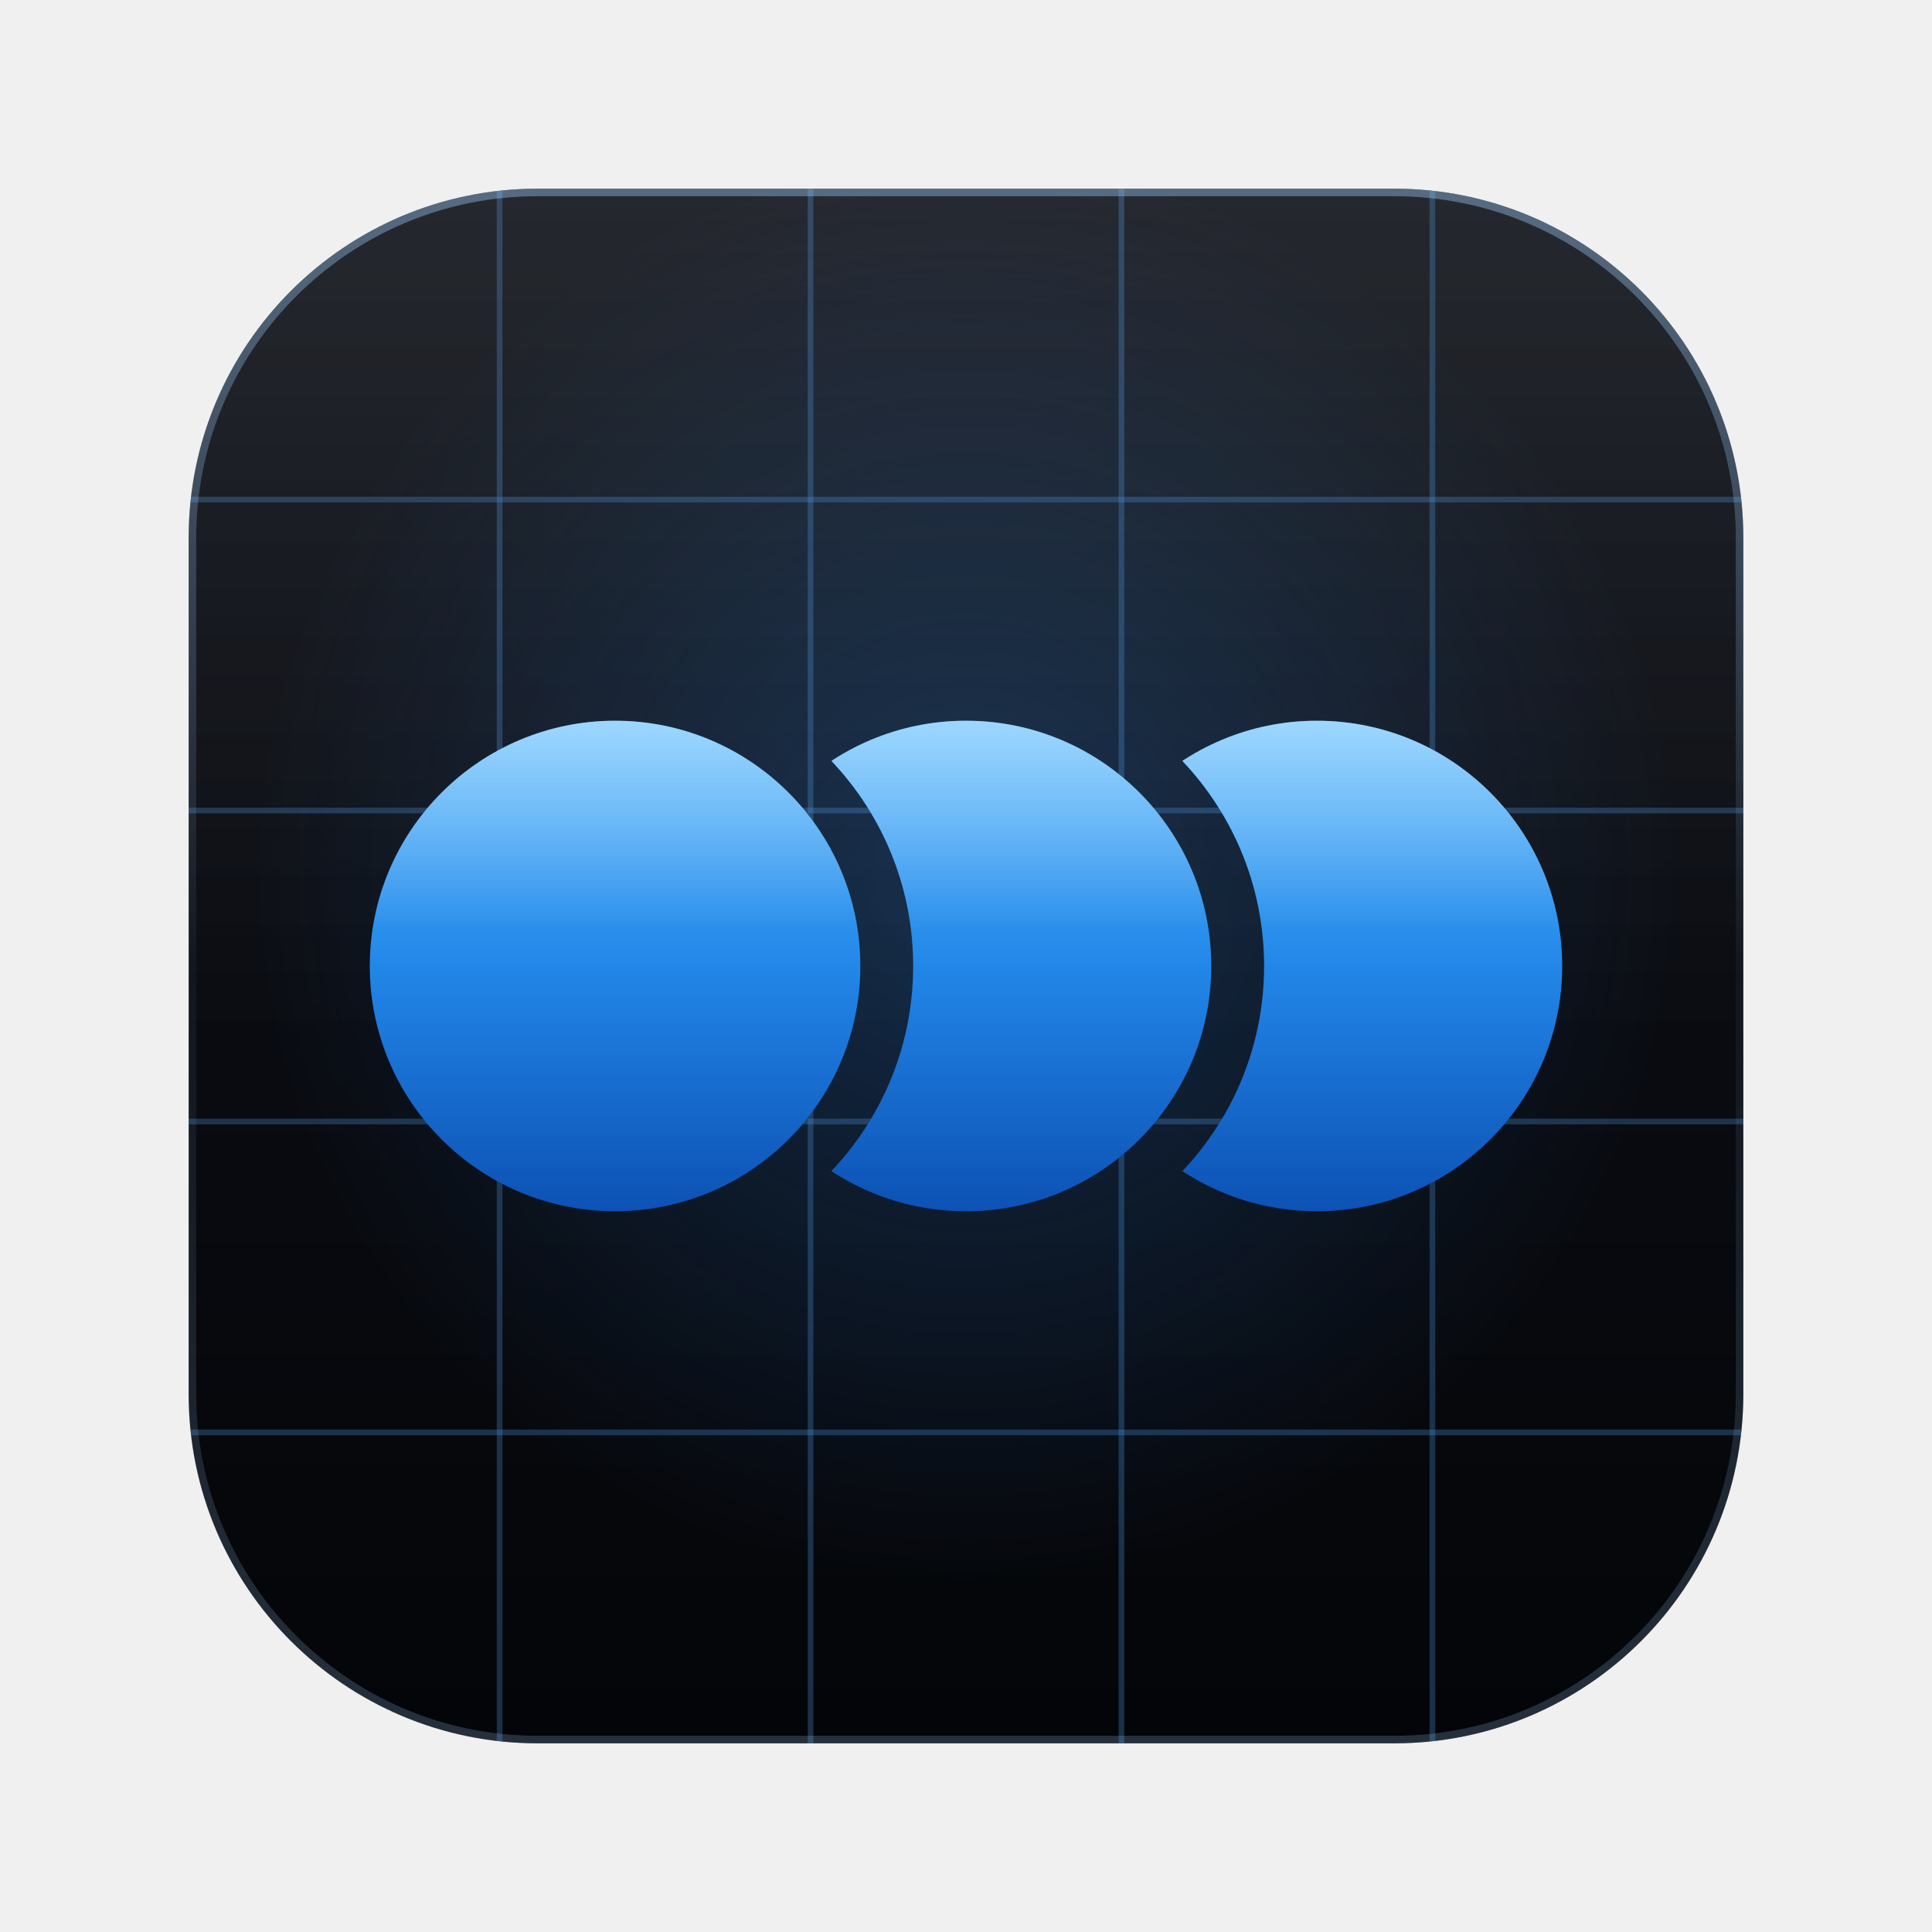
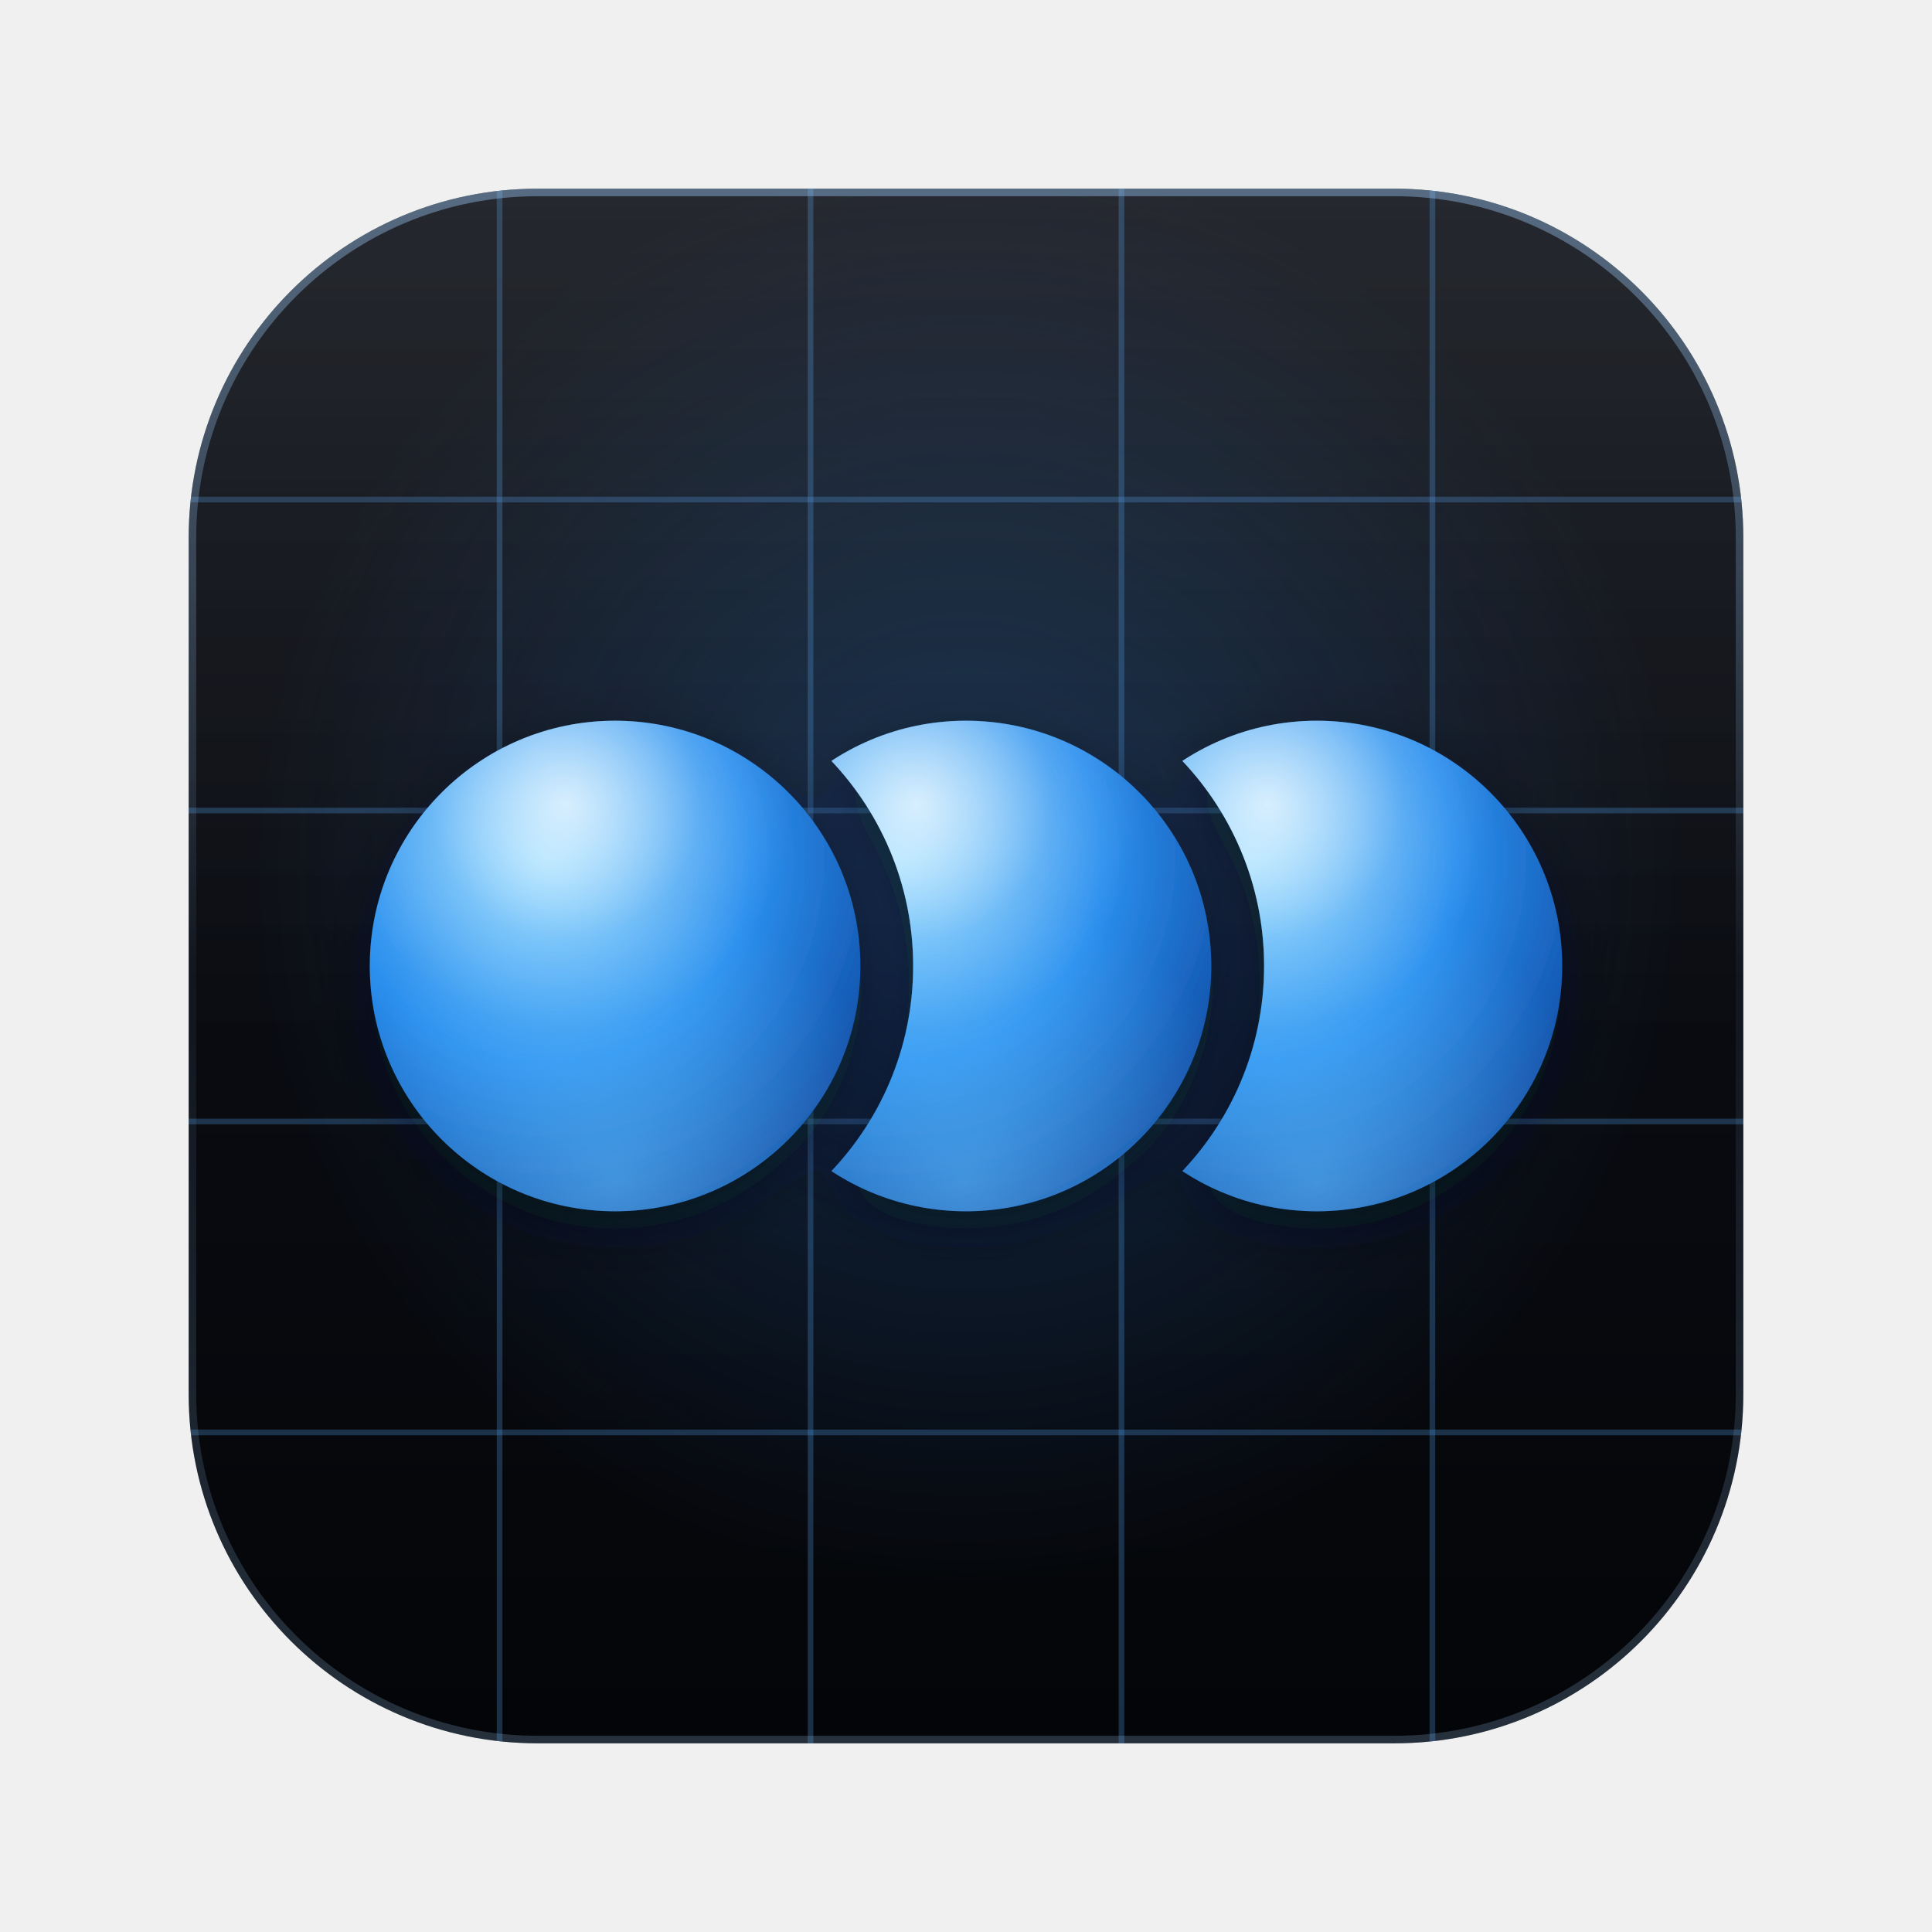
<svg xmlns="http://www.w3.org/2000/svg" width="1024" height="1024" viewBox="0 0 1024 1024">
  <defs>
    <linearGradient id="tile" x1="0" y1="100" x2="0" y2="924" gradientUnits="userSpaceOnUse">
      <stop offset="0" stop-color="#15181f" stop-opacity="1" />
      <stop offset="0.5" stop-color="#0a0c12" stop-opacity="1" />
      <stop offset="1" stop-color="#040508" stop-opacity="1" />
    </linearGradient>
    <linearGradient id="sheen" x1="0" y1="100" x2="0" y2="553.2" gradientUnits="userSpaceOnUse">
      <stop offset="0" stop-color="#ffffff" stop-opacity="0.07" />
      <stop offset="1" stop-color="#ffffff" stop-opacity="0" />
    </linearGradient>
    <linearGradient id="rim" x1="0" y1="100" x2="0" y2="924" gradientUnits="userSpaceOnUse">
      <stop offset="0" stop-color="#9ac8f5" stop-opacity="0.42" />
      <stop offset="0.5" stop-color="#9ac8f5" stop-opacity="0.05" />
      <stop offset="1" stop-color="#9ac8f5" stop-opacity="0.22" />
    </linearGradient>
    <radialGradient id="glow" cx="512" cy="462.56" r="379.04" gradientUnits="userSpaceOnUse">
      <stop offset="0" stop-color="#1d4d84" stop-opacity="0.5" />
      <stop offset="1" stop-color="#1d4d84" stop-opacity="0" />
    </radialGradient>
-     <linearGradient id="mark" x1="0" y1="382" x2="0" y2="642" gradientUnits="userSpaceOnUse">
-       <stop offset="0" stop-color="#5cbcff" stop-opacity="1" />
-       <stop offset="0.5" stop-color="#2287e8" stop-opacity="1" />
-       <stop offset="1" stop-color="#0d51b4" stop-opacity="1" />
-     </linearGradient>
-     <linearGradient id="gloss" x1="0" y1="382" x2="0" y2="492.5" gradientUnits="userSpaceOnUse">
-       <stop offset="0" stop-color="#ffffff" stop-opacity="0.4" />
+     <radialGradient id="mark" cx="0.36" cy="0.28" r="0.84">
+       <stop offset="0" stop-color="#8ad6ff" stop-opacity="1" />
+       <stop offset="0.5" stop-color="#2b8fee" stop-opacity="1" />
+       <stop offset="1" stop-color="#0a3f96" stop-opacity="1" />
+     </radialGradient>
+     <radialGradient id="bounce" cx="0.5" cy="0.94" r="0.6">
+       <stop offset="0" stop-color="#6ec8ff" stop-opacity="0.5" />
+       <stop offset="1" stop-color="#6ec8ff" stop-opacity="0" />
+     </radialGradient>
+     <radialGradient id="gloss" cx="0.4" cy="0.17" r="0.46">
+       <stop offset="0" stop-color="#ffffff" stop-opacity="0.72" />
+       <stop offset="0.6" stop-color="#ffffff" stop-opacity="0.144" />
      <stop offset="1" stop-color="#ffffff" stop-opacity="0" />
-     </linearGradient>
+     </radialGradient>
+     <filter id="cast" x="-25%" y="-25%" width="150%" height="150%">
+       <feDropShadow dx="0" dy="10" stdDeviation="16" flood-color="#031228" flood-opacity="0.45" />
+     </filter>
    <clipPath id="tile-clip">
      <rect x="100" y="100" width="824" height="824" rx="185" />
    </clipPath>
    <mask id="cut-0" maskUnits="userSpaceOnUse" x="0" y="0" width="1024" height="1024">
      <rect x="0" y="0" width="1024" height="1024" fill="#ffffff" />
      <circle cx="512" cy="512" r="158" fill="#000000" />
      <circle cx="326" cy="512" r="158" fill="#000000" />
    </mask>
    <mask id="cut-1" maskUnits="userSpaceOnUse" x="0" y="0" width="1024" height="1024">
      <rect x="0" y="0" width="1024" height="1024" fill="#ffffff" />
      <circle cx="326" cy="512" r="158" fill="#000000" />
    </mask>
    <mask id="cut-2" maskUnits="userSpaceOnUse" x="0" y="0" width="1024" height="1024">
      <rect x="0" y="0" width="1024" height="1024" fill="#ffffff" />
    </mask>
  </defs>
  <rect x="100" y="100" width="824" height="824" rx="185" fill="url(#tile)" />
  <g clip-path="url(#tile-clip)">
    <rect x="100" y="100" width="824" height="824" fill="url(#glow)" />
    <g fill="none" stroke="#4d94db" stroke-opacity="0.3" stroke-width="3">
      <line x1="264.8" y1="100" x2="264.8" y2="924" />
      <line x1="100" y1="264.8" x2="924" y2="264.8" />
      <line x1="429.6" y1="100" x2="429.6" y2="924" />
      <line x1="100" y1="429.6" x2="924" y2="429.6" />
      <line x1="594.4" y1="100" x2="594.4" y2="924" />
      <line x1="100" y1="594.4" x2="924" y2="594.4" />
      <line x1="759.2" y1="100" x2="759.2" y2="924" />
      <line x1="100" y1="759.2" x2="924" y2="759.2" />
    </g>
  </g>
  <rect x="100" y="100" width="824" height="824" rx="185" fill="url(#sheen)" />
  <rect x="102" y="102" width="820" height="820" rx="183" fill="none" stroke="url(#rim)" stroke-width="4" />
-   <g fill="url(#mark)">
+   <g fill="url(#mark)" filter="url(#cast)">
+     <circle cx="698" cy="512" r="130" mask="url(#cut-0)" />
+     <circle cx="512" cy="512" r="130" mask="url(#cut-1)" />
+     <circle cx="326" cy="512" r="130" mask="url(#cut-2)" />
+   </g>
+   <g fill="url(#bounce)">
    <circle cx="698" cy="512" r="130" mask="url(#cut-0)" />
    <circle cx="512" cy="512" r="130" mask="url(#cut-1)" />
    <circle cx="326" cy="512" r="130" mask="url(#cut-2)" />
  </g>
  <g fill="url(#gloss)">
    <circle cx="698" cy="512" r="130" mask="url(#cut-0)" />
    <circle cx="512" cy="512" r="130" mask="url(#cut-1)" />
    <circle cx="326" cy="512" r="130" mask="url(#cut-2)" />
  </g>
</svg>
